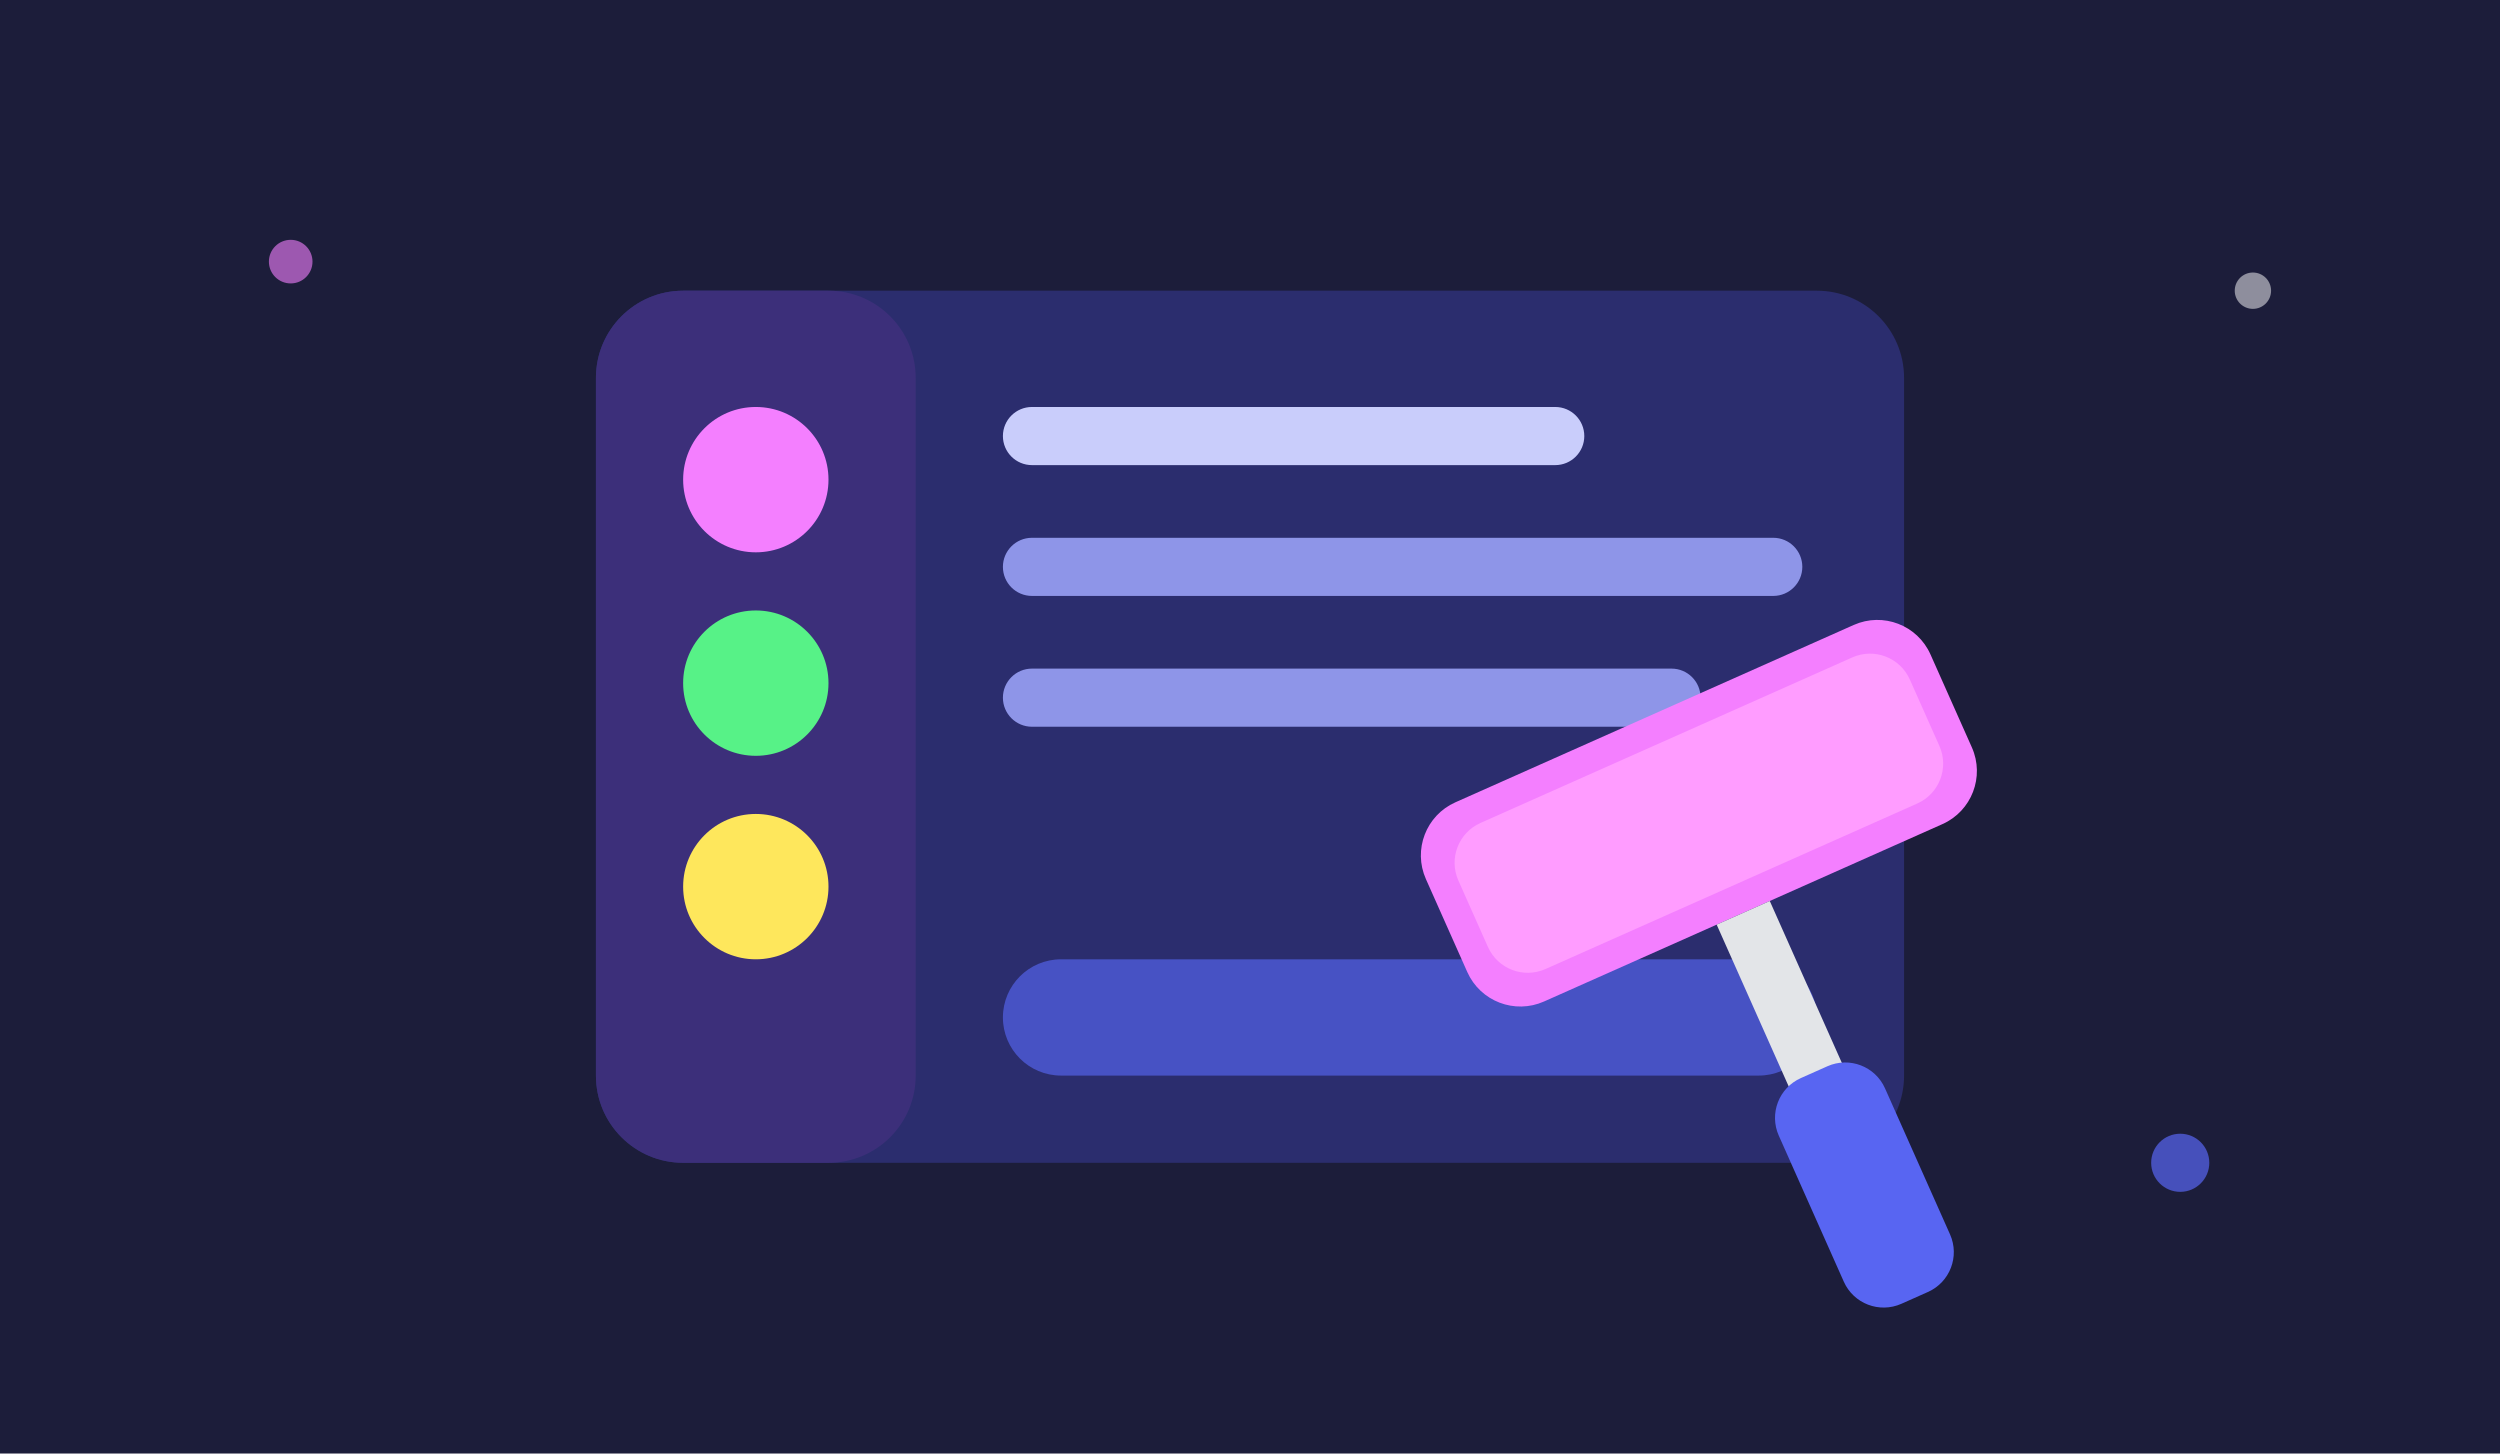
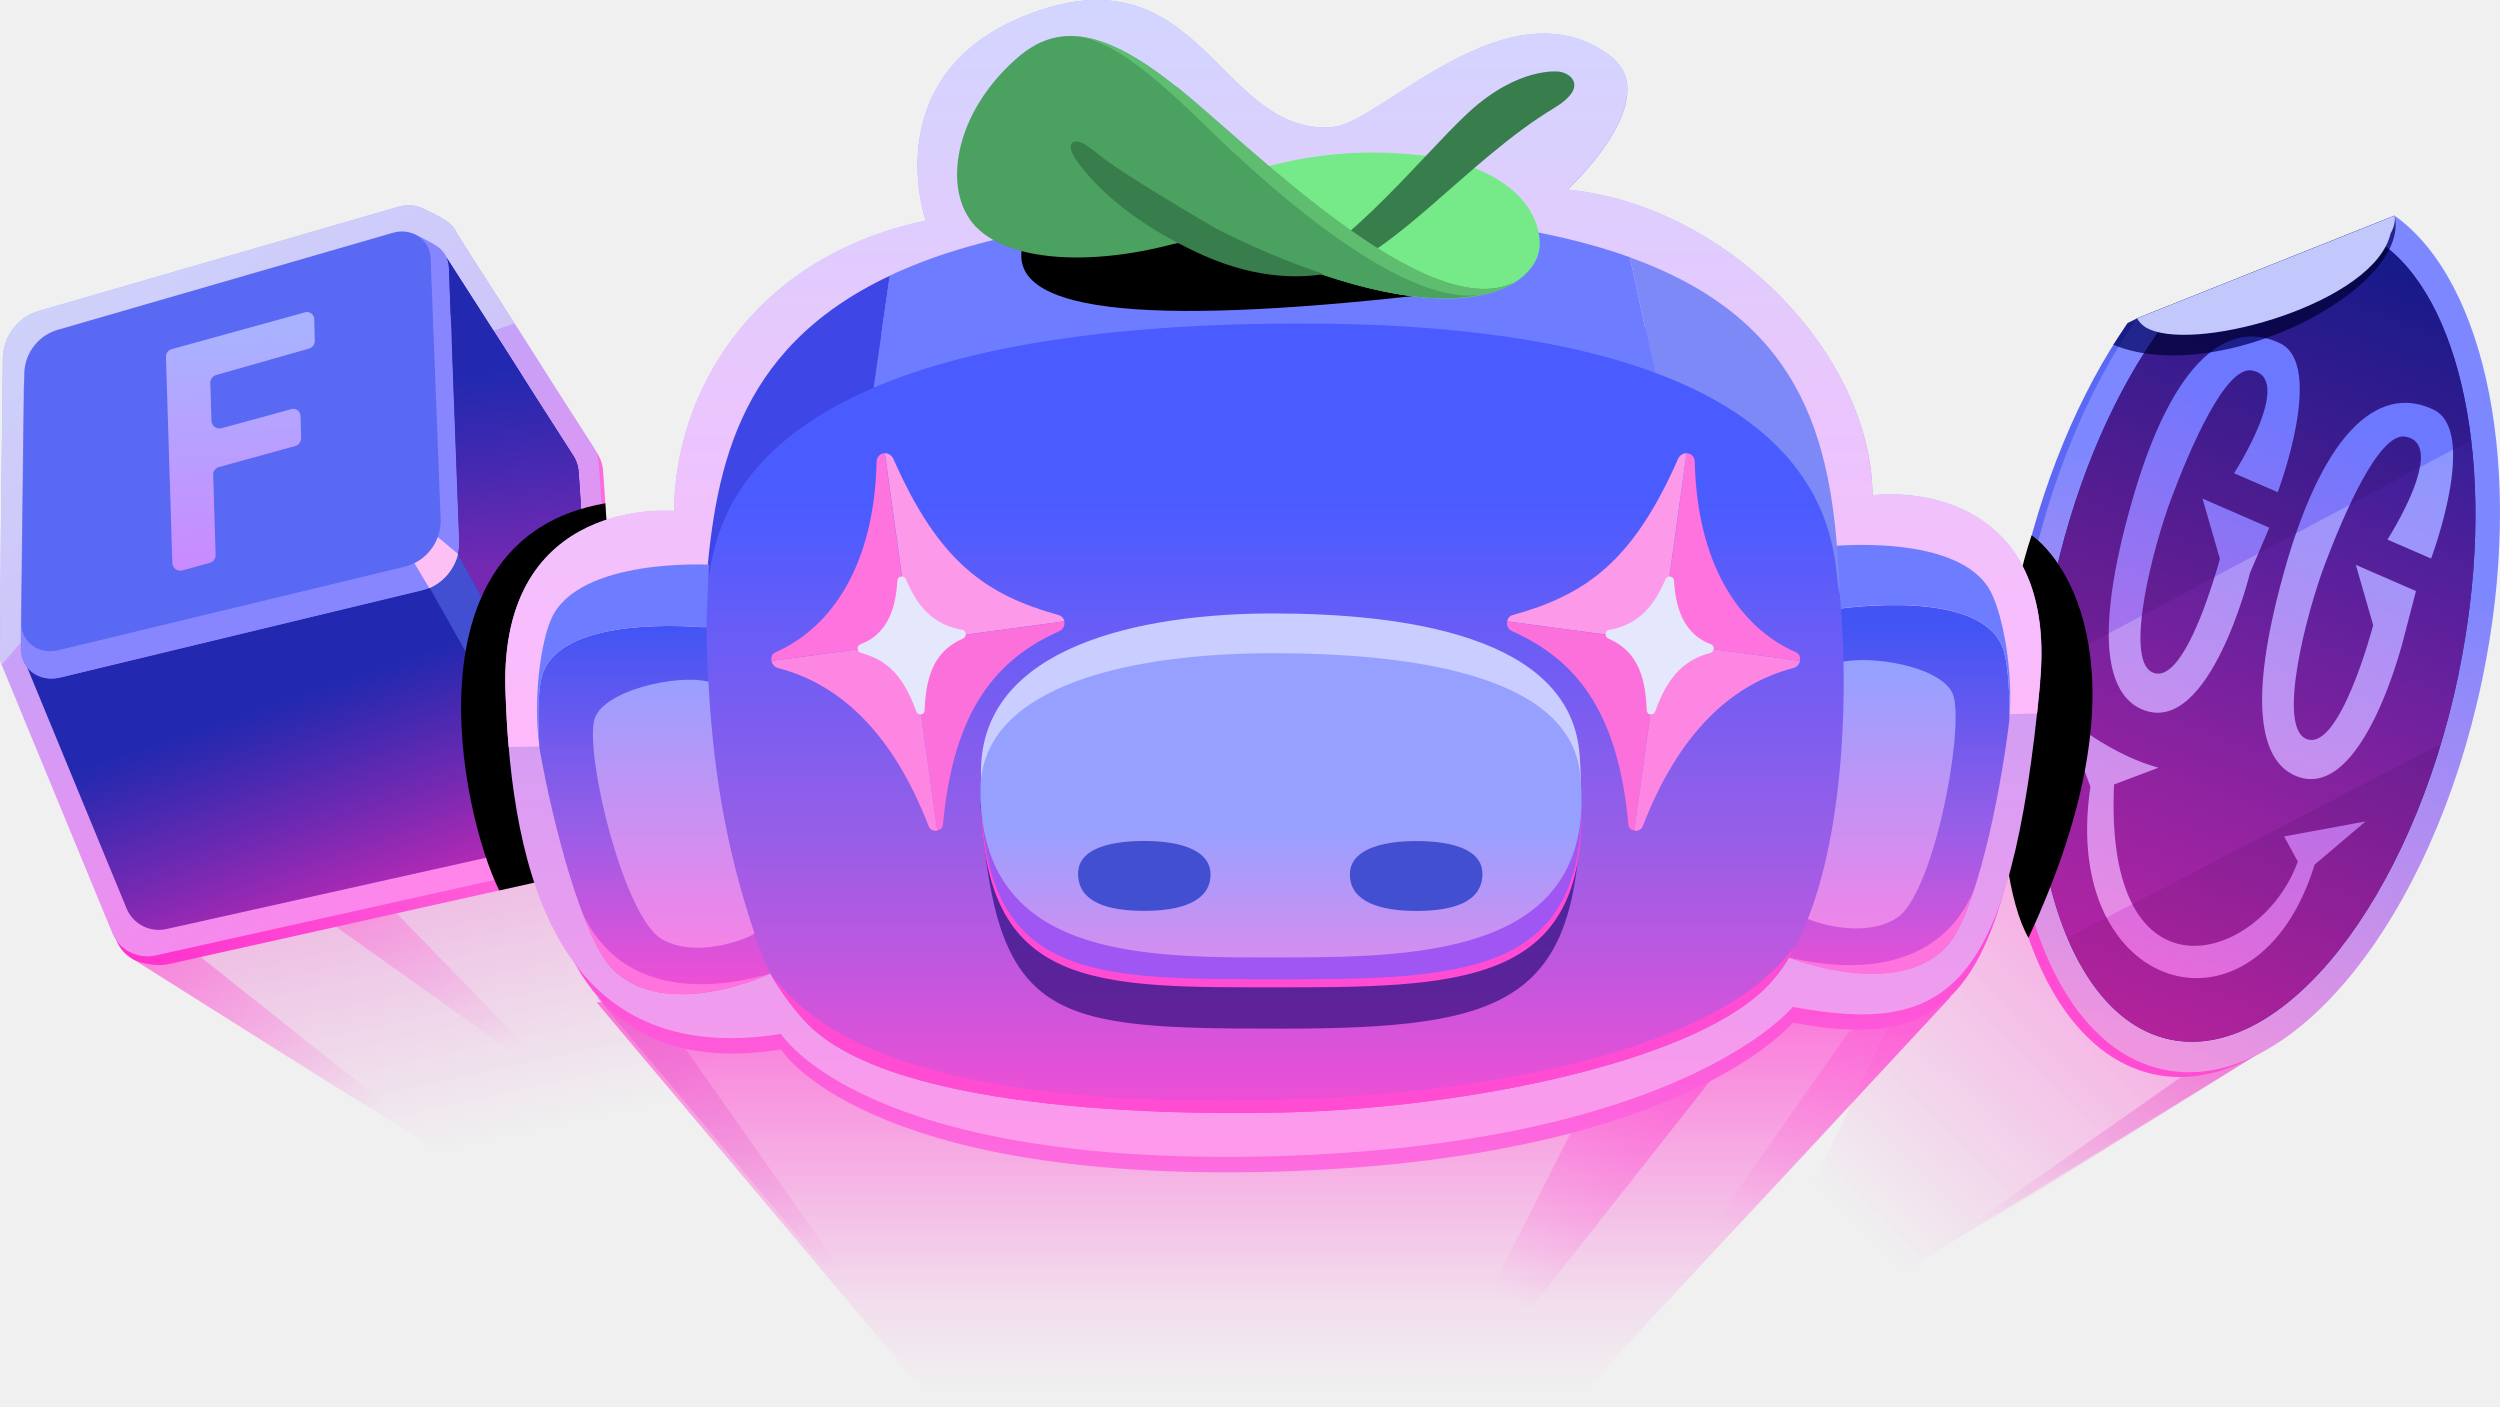
- <svg xmlns="http://www.w3.org/2000/svg" viewBox="0 0 344 200">
-   <rect width="344" height="200" fill="#1c1d3a" />
-   <circle cx="40" cy="36" r="3" fill="#f47fff" opacity=".6" />
-   <circle cx="300" cy="160" r="4" fill="#5865f2" opacity=".7" />
-   <circle cx="310" cy="40" r="2.5" fill="#fff" opacity=".5" />
-   <rect x="82" y="40" width="180" height="120" rx="12" fill="#2b2d6e" />
-   <rect x="82" y="40" width="44" height="120" rx="12" fill="#3c2f7a" />
-   <rect x="94" y="56" width="20" height="20" rx="10" fill="#f47fff" />
-   <rect x="94" y="84" width="20" height="20" rx="10" fill="#57f287" />
-   <rect x="94" y="112" width="20" height="20" rx="10" fill="#fee75c" />
-   <rect x="138" y="56" width="80" height="8" rx="4" fill="#c9cdfb" />
-   <rect x="138" y="74" width="110" height="8" rx="4" fill="#8e95e8" />
-   <rect x="138" y="92" width="96" height="8" rx="4" fill="#8e95e8" />
-   <rect x="138" y="132" width="112" height="16" rx="8" fill="#4752c4" />
-   <g transform="rotate(-24 236 112)">
-     <rect x="196" y="96" width="76" height="30" rx="8" fill="#f47fff" />
-     <rect x="200" y="100" width="68" height="22" rx="6" fill="#ff9cff" />
-     <rect x="230" y="126" width="8" height="26" fill="#e3e5e8" />
-     <rect x="226" y="150" width="16" height="34" rx="6" fill="#5865f2" />
+ <svg xmlns="http://www.w3.org/2000/svg" viewBox="0 0 288 162" width="288" height="162" fill="none">
+   <g clip-path="url(#a)">
+     <path fill="url(#b)" d="m224.72 114.82-41.86 45h-76.82l-37.32-44.36h.38l155.63-.64Z" />
+     <path fill="url(#c)" d="m69.09 58.67 28.3 43.7-31.17 40.06-51.14-32.07 54-51.7Z" />
+     <path fill="url(#d)" d="m55.12 135.67-39.8-25.2 6.5-1.25 33.3 26.45Z" />
+     <path fill="url(#e)" d="m66.22 126.34-29.67-21.11 8.07-1.12 21.6 22.23Z" />
+     <path fill="url(#f)" d="m70.52 98.03.03-.04.17-.2c0-.01.03-.03.03-.05a6.36 6.36 0 0 0 1.34-4.36l-2.35-35.27-.26-3.79a4.17 4.17 0 0 0-.74-2.18l-4.71-7.32-3.07-4.84-5.63-8.78-2.13-3.34a3.59 3.59 0 0 0-1.08-1.41 16.17 16.17 0 0 0-2.63-1.43 3.8 3.8 0 0 0-3.07-.34L5.12 36.64a5.8 5.8 0 0 0-4.3 5.38L.44 73.07c0 .26.03.51.08.75L.49 76.3c-.03.59.12 1.12.37 1.6l12.64 30.66a4.29 4.29 0 0 0 2.67 2.3c.38.11.79.18 1.2.24.72.12 1.46.1 2.17-.06l47.51-10.59c.05-.35.1-.36.14-.38a6.52 6.52 0 0 0 3.32-2.02v-.02Z" />
+     <path fill="url(#g)" d="m70.26 96.87-.04.06-.16.2-.04.04a6.48 6.48 0 0 1-3.31 2.02l-.14.04-48.62 10.83c-.78.18-1.57.13-2.27-.09a4.29 4.29 0 0 1-2.66-2.29L.37 77.02l-.2-.45c-.12-.36-.19-.75-.17-1.15l.1-14.1.23-20.17a5.79 5.79 0 0 1 4.3-5.38L45.9 23.82h.02a3.8 3.8 0 0 1 3.07.33c.67.31 1.96.93 2.63 1.44.47.36.85.85 1.09 1.41l2.12 3.34 4.44 6.9 1.2 1.88 3.06 4.84 4.71 7.33c.42.59.7 1.37.75 2.18l.25 3.79 2.35 35.26a6.35 6.35 0 0 1-1.33 4.35h-.01Z" />
+     <path fill="url(#h)" d="M66.64 54.45a3.94 3.94 0 0 0-.69-2.03L51.38 29.57a3.6 3.6 0 0 0-4.23-1.68L7.09 39.48a5.63 5.63 0 0 0-4.18 5.24l-.35 30.11c-.03.54.11 1.04.34 1.49l11.75 28.5a4.03 4.03 0 0 0 4.55 2.2l45.2-10.08a5.97 5.97 0 0 0 4.67-6.23l-2.41-36.32-.02.05Z" />
+     <path fill="#434FD1" d="m68.77 92.89-16.02-29.1L49 66.83 65.7 96.48a5.77 5.77 0 0 0 3.08-3.56l-.01-.02v-.01Z" />
+     <path fill="url(#i)" d="M59.27 37.24 23.36 49.9.18 76.57c-.13-.36-.2-.75-.18-1.15l.1-14.1.23-20.17a5.79 5.79 0 0 1 4.3-5.38L45.9 23.82h.02a3.8 3.8 0 0 1 3.07.33c.67.31 1.96.93 2.63 1.44.47.36.85.85 1.09 1.41l2.12 3.34 4.44 6.9h-.01Z" />
+     <path fill="#8886FF" d="M2.92 44.74a5.68 5.68 0 0 1 4.18-5.23l40.56-12.55s1.97.86 2.85 1.52c.7.56 1.22 1.4 1.24 2.43l1.18 31.58a5.7 5.7 0 0 1-4.45 5.55l-41.51 10c-2.33.57-4.44-1-4.42-3.21l.02-2.28.31-27.86.03.05h.01Z" />
+     <path fill="#8886FF" d="m52.78 63.78-2.51-1.37-31.3-26.75-12.04 3.7a5.65 5.65 0 0 0-4.2 5.26L2.4 72.56v2.24c-.03 2.26 2.12 3.82 4.42 3.27L48.49 68a5.68 5.68 0 0 0 4.3-4.24l.01.02h-.02Z" />
+     <path fill="#FCC0F4" d="m50.48 61.9-2.67-1.53-1.65 1.85 3.3 5.54a5.77 5.77 0 0 0 3.3-3.95l-2.28-1.9Z" />
+     <path fill="#5969F4" d="m6.8 37.95 38.42-11.12c2.19-.67 4.3.77 4.39 2.88L50.77 60a5.46 5.46 0 0 1-4.26 5.31L6.7 74.91c-2.22.55-4.26-.95-4.24-3.1l.34-28.86a5.36 5.36 0 0 1 4-5Z" />
+     <path fill="url(#j)" d="M66.66 54.4a3.94 3.94 0 0 0-.7-2.03l-4.37-6.82-2.84-4.49-7.3-11.38c.17.34.25.8.27 1.2l1.18 31.6c0 .45-.04.9-.14 1.37l16 29.07c.24-.68.36-1.41.3-2.2l-2.41-36.3.03-.03-.02.01Z" />
+     <path fill="url(#k)" d="m66.9 57.93-.24-3.53a3.94 3.94 0 0 0-.7-2.03l-4.37-6.82-2.84-4.49-7.3-11.38c.17.34.25.8.27 1.2l.19 5.37" />
+     <path fill="url(#l)" d="M34.68 50.48c0 .42-.27.8-.67.9l-8.78 2.42a.9.9 0 0 0-.67.92l.28 9.21c.01.42-.27.8-.67.91l-3.15.87a.92.92 0 0 1-1.17-.85v-.1l-.73-23.64c-.01-.42.26-.8.67-.9l15.35-4.24a.83.83 0 0 1 1.06.78l.06 2.5c.01.42-.26.79-.67.9L24.9 43.2a.92.92 0 0 0-.67.91l.13 4.27v.1a.92.92 0 0 0 1.17.85l8.04-2.2a.83.83 0 0 1 1.05.78l.07 2.57Z" />
+     <path fill="#000" d="M69.73 57.98c-23.22 3.99-16.7 35.52-12.22 44.6l9.54-2.13c.05-.35.1-.36.14-.38a6.49 6.49 0 0 0 3.32-2.02v-.02l.04-.04.17-.2c0-.01.03-.03.03-.05a6.36 6.36 0 0 0 1.34-4.36l-2.35-35.27v-.13Z" />
+     <path fill="url(#m)" d="m231.89 87.78-26.42 55.92 12.04 3.88 42.84-26.31-28.46-33.5Z" />
+     <path fill="url(#n)" d="m214.88 149.59 46.98-29.25-9.69 3.1-37.29 26.15Z" />
+     <path fill="url(#o)" d="M284.89 78.84c-5.82 27.84-22.26 47.96-36.7 44.93-14.45-3.03-21.46-28.06-15.64-55.9 2.53-12.1 7.06-22.74 12.56-30.65l29.68-11.83c10.6 7.53 15.12 29.44 10.1 53.46v-.01Z" />
+     <path fill="url(#p)" d="M285.95 78.29c-5.81 27.84-22.25 47.96-36.7 44.93-14.45-3.03-21.45-28.06-15.63-55.9 2.53-12.1 7.06-22.74 12.55-30.65l29.68-11.83c10.6 7.53 15.12 29.44 10.1 53.45Z" />
+     <path fill="#2F239A" d="M283.21 77.75c-5.41 25.9-20.28 44.7-33.21 42-12.93-2.71-19.03-25.92-13.62-51.82 2.37-11.39 6.59-21.4 11.65-28.82.6-.87 1.21-1.72 1.83-2.52l23.31-9.3c.59.34 1.16.72 1.7 1.14 9.2 7.15 12.94 27.26 8.33 49.32h.01Z" />
+     <path fill="url(#q)" d="M283.21 77.75c-5.41 25.9-20.28 44.7-33.21 42-12.93-2.71-19.03-25.92-13.62-51.82 2.37-11.39 6.59-21.4 11.65-28.82.6-.87 1.21-1.72 1.83-2.52l23.31-9.3c.59.34 1.16.72 1.7 1.14 9.2 7.15 12.94 27.26 8.33 49.32h.01Z" />
+     <path fill="url(#r)" d="m257.37 54.52 5.02 2.18s5.53-14.63.28-17.15c-5.61-2.7-12.3 1.13-17.2 18.67-4.98 17.72-1.63 22.4 1.5 23.58 7.65 2.88 12.24-15.83 12.24-15.83l2.21-5.18-7.69-3.35 2 6.94s-3.93 15-7.82 13.05c-3.21-1.6.13-14.45 2.23-20.03 2.1-5.58 6.2-15.26 9.27-14.72 5.02.86-2.04 11.83-2.04 11.83v.01Z" />
+     <path fill="url(#s)" d="m275.04 62.16 5.02 2.18s5.53-14.63.28-17.15c-5.6-2.7-12.3 1.13-17.2 18.66-4.98 17.73-1.63 22.41 1.5 23.6 7.65 2.87 12.24-15.84 12.24-15.84l1.44-5.52-6.92-3.01 2 6.94s-3.93 15-7.82 13.05c-3.21-1.61.13-14.46 2.24-20.04 2.1-5.57 6.2-15.25 9.27-14.73 5.02.87-2.04 11.84-2.04 11.84l-.01.02Z" />
+     <path fill="url(#t)" d="M237.83 82.52c3.78 3 7.38 4.97 10.8 5.92l-5.1 1.93c-1.19 25.97 16.96 20.57 21.18 8.88l-1.58-2.89 9.38-1.73-5.86 4.97c-6.7 21.66-29.43 14.87-25.83-8.96l-2.99-8.13v.01Z" />
+     <path fill="#000062" d="M243.46 39.72c12.15 5.02 34.35-6.44 32.4-14.89l-29.68 11.83-1.08.55-1.64 2.5Z" opacity=".73" style="mix-blend-mode:multiply" />
+     <path fill="#C3C8FC" d="M275.86 24.83c.1.65-.06 1.34-.47 2.07-1.8 7.93-21.88 13.63-27.75 11.04a2.92 2.92 0 0 1-1.45-1.27l3.34-1.33 24.1-9.6 2.23-.9Z" />
+     <path fill="#FCF0FA" d="M283.21 77.75a94.74 94.74 0 0 1-2.02 7.97l-43.04 22.32c-1.84-4.38-3.05-9.75-3.52-15.76l1.31-15.58 48.74-26.03c.97 8.02.56 17.36-1.47 27.08Z" opacity=".1" style="mix-blend-mode:overlay" />
+     <path fill="#fff" d="m260.14 63.78-.94 2.2s-4.6 18.71-12.24 15.83c-1.98-.74-4.04-2.88-4.04-8.84l3.81-2.03c-.37 3.23-.16 5.83 1.17 6.5 2.98 1.5 5.97-6.93 7.21-10.98l5.03-2.68ZM271.4 65.08l6.91 3.01-1.44 5.52s-4.6 18.7-12.24 15.83c-3.13-1.18-6.47-5.86-1.5-23.59.43-1.57.88-3.03 1.35-4.39l6.2-3.3a97.3 97.3 0 0 0-2.88 6.88c-2.1 5.58-5.45 18.42-2.23 20.04 3.9 1.95 7.81-13.05 7.81-13.05l-1.99-6.94v-.01ZM280.06 64.34l-5.03-2.18s3.1-4.82 3.73-8.32l3.8-2.03c.26 5.17-2.51 12.54-2.51 12.54v-.01ZM245.65 104.15c-1.54-2.97-2.4-7.43-2.1-13.78l5.1-1.93c-3.43-.96-7.03-2.93-10.8-5.92l2.98 8.12c-.95 6.27-.07 11.35 1.84 15.06l2.98-1.55Z" opacity=".16" />
+     <path fill="#000" d="M234.05 61.67c-4.52 13.07-4.92 38.38-.37 46.37 14.22-30.6 4.16-43.7.37-46.37Z" style="mix-blend-mode:multiply" />
+     <path fill="url(#u)" d="m105.72 158.82-37-44 .96.64 8.04 3.6 28 39.76Z" />
+     <path fill="url(#v)" d="m187.72 154.81 37-39.99-11.73 4.04-25.27 35.96Z" />
+     <path fill="url(#w)" d="m199 122-29.98 38H166l16.2-31.95L199 122Z" />
+     <path fill="#61CD7B" d="M117.07 37.53c6.57 4.26 19.46 4 31.86 0v-.24h-4.74c-7.53 1.1-20.3 4.14-27.12.37v-.13Z" />
+     <path fill="url(#x)" d="M234.04 84.53c-3.53 31.48-10.55 36.4-27.52 33.28 0 0-12.97 15.93-59.95 17.17-47.1 1.24-56.6-14.08-56.6-14.08-24.03 3.82-28.4-16.22-29.4-36.38h173.47v.01Z" />
+     <path fill="url(#y)" d="M235.03 78.6c-3.37 35.8-10.69 40.69-28.5 37.4 0 0-12.98 15.94-59.96 17.2-47.1 1.24-56.6-14.09-56.6-14.09-25.53 4.06-31.07-18.21-31.74-39.54-.7-22.57 19.44-20.7 19.44-20.7 0-12.86 8.39-29.1 28.97-33.44 0 0-6.22-17.92 13.4-24.32 18.6-6.06 20.81 14.86 33.68 13.5 5.46-.6 20.02-16.82 31.68-8.24 6.66 4.9-4.8 15.48-4.8 15.48 18.6 1.87 35.02 19.2 35.12 35.2 8.71-.78 21.02 3.2 19.3 21.56v-.01Z" />
+     <path fill="url(#z)" d="m235.03 78.6-.36 3.6L58.6 86.06c-.2-2.16-.3-4.34-.38-6.5-.7-22.59 19.44-20.71 19.44-20.71 0-12.87 8.39-29.1 28.97-33.44 0 0-6.22-17.93 13.4-24.31 18.6-6.07 20.81 14.86 33.68 13.49 5.46-.6 20.03-16.82 31.68-8.25 6.66 4.9-4.81 15.48-4.81 15.48 18.6 1.87 35.03 19.2 35.12 35.21 8.71-.78 21.03 3.2 19.3 21.56h.02Z" />
+     <path fill="url(#A)" d="M205.62 110.14s12.82 5.22 18.67-1.17c3.28-3.59 6.06-16.83 7.18-25.93.06-3.21-.12-5.94-.56-7.77-1.67-7.01-15.68-5.6-19.35-5.1.62 15.8-2.07 30.01-5.94 39.97Z" />
+     <path fill="#6E7DFF" d="M210.9 62.94c.16 1.96.58 5.3.66 7.21 3.67-.5 17.68-1.89 19.35 5.11.44 1.83.62 4.56.56 7.77.5-5.73-.76-12.2-2.12-14.83-3.54-6.85-18.45-5.27-18.45-5.27Z" />
+     <path fill="url(#B)" d="M207.83 105.63c.86.58 6.87 2.59 10.68.12 4.18-2.7 7.7-21.02 6.56-25.49-.89-3.45-9.85-4.97-13.4-3.87-.04 12.66-1.62 21.25-3.84 29.24Z" />
+     <path fill="url(#C)" d="M84.35 54.41c-6.7 18.16-4.14 49.66 8.38 63.23 10.2 11.05 46.1 10.8 56.43 10.48 19.47-.6 45.26-5.57 54.16-14.24 12.09-11.76 10.45-52.38 4.61-63.18-5.83-10.8-32.57-20.63-61.77-19.14-29.2 1.49-55.11 4.68-61.8 22.84l-.01.01Z" />
+     <path fill="#6E7DFF" d="M146.15 24.38c-20.35.11-34.2 2.91-43.66 7.38l-1.87 12.91c9.86-4.22 24.98-7.31 48.3-7.4 19.25-.08 32.53 2.24 41.72 5.66l-2.88-13.3c-9.55-3.43-22.9-5.36-41.6-5.26v.01Z" />
+     <path fill="#3E46E6" d="M81.23 68.49v.03c1-2.32-.44-15.36 19.4-23.84l1.87-12.91c-18.17 8.57-20.2 23.26-21.27 36.72Z" />
+     <path fill="#7C89F7" d="M211.94 68.47c-.64-16.64-3.38-31.33-24.18-38.82l2.88 13.28c22.62 8.4 20.43 23.4 21.3 25.54Z" />
+     <path fill="#FF4CD2" d="M206.76 109.13a18.45 18.45 0 0 1-3.44 4.75c-8.89 8.67-34.7 13.64-54.16 14.24-10.33.32-46.23.57-56.43-10.48a31.43 31.43 0 0 1-4-5.48c.47.6.97 1.16 1.46 1.7 12.53 14.35 48.62 13.08 59.44 12.74 20.4-.62 47.2-5.2 56.37-16.67.23-.3.52-.53.75-.82l.01.02Z" />
+     <path fill="#2B1687" d="M112.95 92.6c1.81 25.22 8.14 25.9 34.65 25.9 26.5 0 34.5-3.1 34.5-26.94l-69.15 1.03Z" opacity=".65" style="mix-blend-mode:multiply" />
+     <path fill="#FF4CD2" d="M148.26 113.74c-22.07 0-35.23.6-35.25-22.19h69.1c1.13 21.37-12.52 22.19-33.84 22.19h-.01Z" />
+     <path fill="#A056F2" d="M148.26 112.8c-22.08 0-35.25.6-35.25-22.21 0-14.45 18.45-18.21 33.58-18.21 15.12 0 34.07 2.56 35.34 15.96 2.24 23.6-11.6 24.47-33.68 24.47h.01Z" />
+     <path fill="#C9CDFF" d="M181.93 93.38H113.3a34.24 34.24 0 0 1-.29-4.5c0-14.44 18.46-18.21 33.59-18.21 15.13 0 34.07 2.56 35.34 15.95.23 2.5.22 4.74 0 6.75v.01Z" />
+     <path fill="url(#D)" d="M148.26 110.3c-16 0-35.31.5-35.31-19.26 0-12.53 18.49-15.79 33.65-15.79 15.15 0 34.14 2.23 35.42 13.83 2.24 20.46-17.52 21.21-33.75 21.21Z" />
+     <path fill="#434FD1" d="M131.82 104.93c4.22 0 7.5-1.07 7.63-4.02.14-2.94-3.41-4.03-7.63-4.03-4.2 0-7.82.98-7.62 4.03.19 3.04 3.41 4.02 7.62 4.02ZM170.77 100.92c.2-3.04-3.41-4.03-7.63-4.03-4.21 0-7.77 1.08-7.63 4.03.14 2.94 3.42 4.02 7.63 4.02 4.22 0 7.44-.98 7.63-4.02Z" />
+     <path fill="#000" d="M117.72 28.65c-1.43 8.43 19.47 8.6 51.21 4.75l-3.07-6.47-48.14 1.72Z" />
+     <path fill="#76E988" d="M163.7 17.9a46.86 46.86 0 0 0-21.22 2.38l-2.3 6.24c28.1 13.77 37.29 6.24 37.2 1.56-.1-5.32-5.7-9.27-13.6-10.19h-.09Z" />
+     <path fill="#377E4C" d="M169.2 12.93c-5.78 5.32-16.15 18.72-23.04 18.63h6.34c7.8-1.66 16.53-13.12 26.64-19.18 3.76-2.3 1.93-3.94.46-4.13 0 0-4.61-.64-10.4 4.68Z" />
+     <path fill="#4BA160" d="M135.5 10c-9.45-7.62-14.42-6.79-18.46-3.2-7.16 6.32-8.54 15.14-4.68 19.26 4.5 4.77 16.62 4.68 27.73.46 19.28 9.46 29.66 8.82 34.25 6.06-10.2 4.77-30.49-15.88-38.84-22.58Z" />
+     <path fill="#377E4C" d="M126.69 17.9c-.83-.65-2.2-1.84-2.94-1.57-.92.28-.09 1.75.56 2.57 2.66 3.49 6.88 6.98 13.22 10.01 6.43 3.12 11.57 3.2 14.97 2.67a94.11 94.11 0 0 1-12.45-5.27c-1.6-.94-11.09-6.48-13.36-8.42Z" />
+     <path fill="#5EBD6F" d="M135.5 10c-5.32-4.3-9.18-5.87-12.3-5.87 6.15 0 13.87 8.9 19.56 14.04 5.6 5.14 20.57 18.26 29.01 15.51a9.93 9.93 0 0 0 2.66-1.1C164.23 37.35 143.94 16.7 135.6 10h-.1.01Z" />
+     <path fill="url(#E)" d="M88.73 112.17s-11.92 5.61-18.1-.47c-3.45-3.42-6.9-16.5-8.49-25.54-.21-3.2-.17-5.94.17-7.78 1.32-7.09 15.37-6.4 19.06-6.09.19 15.83 2.97 30.13 7.34 39.88h.02Z" />
+     <path fill="url(#F)" d="M86.91 107.54c-.82.63-6.72 2.93-10.65.66-4.32-2.48-8.76-20.6-7.83-25.13.7-3.49 9.58-5.46 13.18-4.54.68 12.65 2.7 21.14 5.31 29.01Z" />
+     <path fill="#6E7DFF" d="M81.68 65.05c-.06 1.97-.31 5.31-.29 7.24-3.69-.3-17.75-1-19.07 6.09-.34 1.85-.38 4.58-.16 7.78-.8-5.69.15-12.22 1.37-14.92 3.18-7.01 18.16-6.19 18.16-6.19h-.01Z" />
+     <path fill="#FF73DE" d="m88.73 112.17-.06.02c-.9.42-12.12 5.35-18.03-.5-1.22-1.2-2.45-3.62-3.59-6.66 2.84 6.52 9.76 10.49 21.69 7.14h-.01ZM206.25 110.35l.05.02c.92.37 12.37 4.73 17.99-1.4 1.17-1.27 2.27-3.75 3.25-6.85-2.5 6.66-9.22 10.97-21.3 8.23Z" />
+     <path fill="#FE73DD" d="M207.36 76.13c.07-.4-.07-.83-.49-1-6.52-2.85-11.37-10.19-11.63-21.9-.01-.66-.46-1.01-.95-1.02l-3.01 21.76 16.08 2.16Z" />
+     <path fill="#FD99E9" d="M194.3 52.21c-.4 0-.8.21-1.01.7-5.23 11.9-10.72 15.64-19.04 17.95a.9.9 0 0 0-.63.72l17.65 2.38 3.02-21.75Z" />
+     <path fill="#FC70DB" d="M173.62 71.58c-.08.43.1.92.57 1.13 7.11 3.17 12.2 8.92 13.4 22.28.04.4.34.63.67.7l3.02-21.73-17.65-2.38h-.01Z" />
+     <path fill="#FE86E3" d="m191.28 73.97-3.02 21.72c.38.07.81-.07.98-.5 4.1-10.59 10.06-16.32 17.34-18.23.44-.11.7-.46.78-.83l-16.09-2.16Z" />
+     <path fill="#E5E7FC" d="M185.4 72.56c2.96-.55 4.97-2.26 6.44-5.79.23-.55.97-.45 1.01.15.2 3.64 1.44 6.26 4.25 7.3.47.17.42.87-.08 1-2.78.76-4.8 2.4-6.34 6.74-.2.52-.95.43-.97-.12-.18-4.73-1.55-6.99-4.44-8.29-.45-.2-.38-.92.12-1.01v.02Z" />
+     <path fill="#FE73DD" d="m104.95 73.97-3.02-21.76c-.48.01-.94.36-.95 1.02-.25 11.71-5.1 19.05-11.63 21.9-.41.17-.56.6-.48 1l16.08-2.16Z" />
+     <path fill="#FD99E9" d="m101.94 52.21 3.02 21.75 17.65-2.38a.9.9 0 0 0-.64-.72c-8.31-2.3-13.8-6.05-19.03-17.95-.22-.49-.62-.7-1-.7Z" />
+     <path fill="#FC70DB" d="m122.6 71.58-17.65 2.38 3.02 21.72c.33-.06.63-.3.66-.69 1.21-13.36 6.3-19.11 13.4-22.28.48-.2.66-.7.58-1.13h-.01Z" />
+     <path fill="#FE86E3" d="M88.87 76.13c.07.37.34.72.77.83 7.28 1.9 13.25 7.64 17.35 18.23.16.43.6.57.98.5l-3.02-21.72-16.08 2.16Z" />
+     <path fill="#E5E7FC" d="M110.84 72.54c.5.09.56.8.11 1.01-2.89 1.3-4.26 3.56-4.44 8.3-.02.54-.78.63-.96.1-1.55-4.34-3.56-5.97-6.35-6.73-.5-.13-.54-.83-.07-1 2.8-1.04 4.05-3.66 4.24-7.3.04-.6.78-.7 1.01-.15 1.47 3.53 3.48 5.24 6.45 5.79v-.02Z" />
  </g>
+   <defs>
+     <linearGradient id="b" x1="146.72" x2="146.72" y1="117.75" y2="159.99" gradientUnits="userSpaceOnUse">
+       <stop stop-color="#FF4CD2" stop-opacity=".7" />
+       <stop offset=".45" stop-color="#FF4CD2" stop-opacity=".35" />
+       <stop offset=".75" stop-color="#FF4CD2" stop-opacity=".12" />
+       <stop offset="1" stop-color="#FF4CD2" stop-opacity="0" />
+     </linearGradient>
+     <linearGradient id="c" x1="48.46" x2="63.53" y1="70.63" y2="139.88" gradientUnits="userSpaceOnUse">
+       <stop stop-color="#EB5ACC" stop-opacity=".7" />
+       <stop offset=".86" stop-color="#EB5ACC" stop-opacity="0" />
+     </linearGradient>
+     <linearGradient id="d" x1="18.1" x2="42.5" y1="108.94" y2="129.09" gradientUnits="userSpaceOnUse">
+       <stop stop-color="#FF4CD2" stop-opacity=".5" />
+       <stop offset="1" stop-color="#FF4CD2" stop-opacity="0" />
+     </linearGradient>
+     <linearGradient id="e" x1="36.68" x2="57.32" y1="98.24" y2="122.88" gradientUnits="userSpaceOnUse">
+       <stop stop-color="#FF4CD2" stop-opacity=".5" />
+       <stop offset="1" stop-color="#FF4CD2" stop-opacity="0" />
+     </linearGradient>
+     <linearGradient id="f" x1=".45" x2="72.1" y1="67.84" y2="67.84" gradientUnits="userSpaceOnUse">
+       <stop stop-color="#FF21C8" />
+       <stop offset="1" stop-color="#FD6DE0" />
+     </linearGradient>
+     <linearGradient id="g" x1="14.44" x2="52.93" y1="36.38" y2="99.74" gradientUnits="userSpaceOnUse">
+       <stop stop-color="#A9B0FF" />
+       <stop offset="1" stop-color="#FF85EB" />
+     </linearGradient>
+     <linearGradient id="h" x1="49.48" x2="35.9" y1="108.26" y2="68.51" gradientUnits="userSpaceOnUse">
+       <stop offset=".03" stop-color="#D42AB5" />
+       <stop offset=".39" stop-color="#7529B2" />
+       <stop offset=".64" stop-color="#3929B0" />
+       <stop offset=".75" stop-color="#2229B0" />
+     </linearGradient>
+     <linearGradient id="i" x1="11.74" x2="39.04" y1="30.25" y2="70.11" gradientUnits="userSpaceOnUse">
+       <stop stop-color="#CED1FA" />
+       <stop offset="1" stop-color="#CEC0F9" />
+     </linearGradient>
+     <linearGradient id="j" x1="62.88" x2="58" y1="89.23" y2="42.72" gradientUnits="userSpaceOnUse">
+       <stop offset=".51" stop-color="#7529B2" />
+       <stop offset=".84" stop-color="#3929B0" />
+       <stop offset="1" stop-color="#2229B0" />
+     </linearGradient>
+     <linearGradient id="k" x1="63.88" x2="59" y1="89.12" y2="42.62" gradientUnits="userSpaceOnUse">
+       <stop offset=".51" stop-color="#7529B2" />
+       <stop offset=".84" stop-color="#3929B0" />
+       <stop offset="1" stop-color="#2229B0" />
+     </linearGradient>
+     <linearGradient id="l" x1="28.41" x2="27.63" y1="67.24" y2="38.04" gradientUnits="userSpaceOnUse">
+       <stop offset=".03" stop-color="#CA89FF" />
+       <stop offset="1" stop-color="#A9B2FF" />
+     </linearGradient>
+     <linearGradient id="m" x1="248.65" x2="211.93" y1="101.92" y2="139.64" gradientUnits="userSpaceOnUse">
+       <stop stop-color="#FF4CD2" stop-opacity=".5" />
+       <stop offset="1" stop-color="#FF4CD2" stop-opacity="0" />
+     </linearGradient>
+     <linearGradient id="n" x1="247.1" x2="230.47" y1="115.93" y2="152.19" gradientUnits="userSpaceOnUse">
+       <stop stop-color="#EB5ACC" stop-opacity=".58" />
+       <stop offset=".77" stop-color="#EB5ACC" stop-opacity="0" />
+     </linearGradient>
+     <linearGradient id="o" x1="263.94" x2="253.96" y1="45.43" y2="98.83" gradientUnits="userSpaceOnUse">
+       <stop stop-color="#5969F4" />
+       <stop offset=".48" stop-color="#6067F2" />
+       <stop offset="1" stop-color="#FF4CD2" />
+     </linearGradient>
+     <linearGradient id="p" x1="264.64" x2="242.15" y1="59.99" y2="119.29" gradientUnits="userSpaceOnUse">
+       <stop stop-color="#7D87FF" />
+       <stop offset="1" stop-color="#EF95E0" />
+     </linearGradient>
+     <linearGradient id="q" x1="242.11" x2="276.74" y1="117.39" y2="30.14" gradientUnits="userSpaceOnUse">
+       <stop stop-color="#B3229B" />
+       <stop offset="1" stop-color="#161A8A" />
+     </linearGradient>
+     <linearGradient id="r" x1="259.25" x2="233.54" y1="43.68" y2="112.16" gradientUnits="userSpaceOnUse">
+       <stop stop-color="#6B78FF" />
+       <stop offset="1" stop-color="#F06AD7" />
+     </linearGradient>
+     <linearGradient id="s" x1="277.25" x2="251.54" y1="50.44" y2="118.92" gradientUnits="userSpaceOnUse">
+       <stop stop-color="#6B78FF" />
+       <stop offset="1" stop-color="#F06AD7" />
+     </linearGradient>
+     <linearGradient id="t" x1="270.45" x2="244.74" y1="47.88" y2="116.36" gradientUnits="userSpaceOnUse">
+       <stop stop-color="#6B78FF" />
+       <stop offset="1" stop-color="#F06AD7" />
+     </linearGradient>
+     <linearGradient id="u" x1="71.54" x2="100.07" y1="114.81" y2="142.86" gradientUnits="userSpaceOnUse">
+       <stop stop-color="#EB5ACC" stop-opacity=".6" />
+       <stop offset=".99" stop-color="#EB5ACC" stop-opacity="0" />
+     </linearGradient>
+     <linearGradient id="v" x1="225.34" x2="196.83" y1="107.86" y2="140.12" gradientUnits="userSpaceOnUse">
+       <stop stop-color="#FF4CD2" stop-opacity=".6" />
+       <stop offset="1" stop-color="#FF4CD2" stop-opacity="0" />
+     </linearGradient>
+     <linearGradient id="w" x1="191.58" x2="172.31" y1="122.43" y2="148.08" gradientUnits="userSpaceOnUse">
+       <stop stop-color="#FF4CD2" stop-opacity=".6" />
+       <stop offset="1" stop-color="#FF4CD2" stop-opacity="0" />
+     </linearGradient>
+     <linearGradient id="x" x1="147.3" x2="147.3" y1="76.14" y2="135.47" gradientUnits="userSpaceOnUse">
+       <stop stop-color="#FF21C8" />
+       <stop offset="1" stop-color="#FD6DE0" />
+     </linearGradient>
+     <linearGradient id="y" x1="146.69" x2="146.69" y1="17.13" y2="132.84" gradientUnits="userSpaceOnUse">
+       <stop stop-color="#99A4FF" />
+       <stop offset="1" stop-color="#FF9AEB" />
+     </linearGradient>
+     <linearGradient id="z" x1="146.69" x2="146.69" y1=".32" y2="88.11" gradientUnits="userSpaceOnUse">
+       <stop stop-color="#D2D5FF" />
+       <stop offset="1" stop-color="#FFB8FB" />
+     </linearGradient>
+     <linearGradient id="A" x1="218.55" x2="218.55" y1="72.41" y2="117.01" gradientUnits="userSpaceOnUse">
+       <stop stop-color="#4255F4" />
+       <stop offset=".51" stop-color="#975EE7" />
+       <stop offset="1" stop-color="#FF4CD2" />
+     </linearGradient>
+     <linearGradient id="B" x1="216.56" x2="216.56" y1="77.18" y2="112.21" gradientUnits="userSpaceOnUse">
+       <stop stop-color="#96A1FF" />
+       <stop offset="1" stop-color="#FF80E5" />
+     </linearGradient>
+     <linearGradient id="C" x1="146.57" x2="146.57" y1="57.8" y2="133.29" gradientUnits="userSpaceOnUse">
+       <stop stop-color="#4A5CFF" />
+       <stop offset=".51" stop-color="#975EE7" />
+       <stop offset="1" stop-color="#FF4CD2" />
+     </linearGradient>
+     <linearGradient id="D" x1="147.57" x2="147.57" y1="94.86" y2="120.98" gradientUnits="userSpaceOnUse">
+       <stop stop-color="#96A1FF" />
+       <stop offset="1" stop-color="#FF80E5" />
+     </linearGradient>
+     <linearGradient id="E" x1="75.37" x2="75.37" y1="72.41" y2="117.01" gradientUnits="userSpaceOnUse">
+       <stop stop-color="#4255F4" />
+       <stop offset=".51" stop-color="#975EE7" />
+       <stop offset="1" stop-color="#FF4CD2" />
+     </linearGradient>
+     <linearGradient id="F" x1="77.61" x2="77.61" y1="77.18" y2="112.21" gradientUnits="userSpaceOnUse">
+       <stop stop-color="#96A1FF" />
+       <stop offset="1" stop-color="#FF80E5" />
+     </linearGradient>
+     <clipPath id="a">
+       <path fill="#fff" d="M0 0h288v162H0z" />
+     </clipPath>
+   </defs>
</svg>
